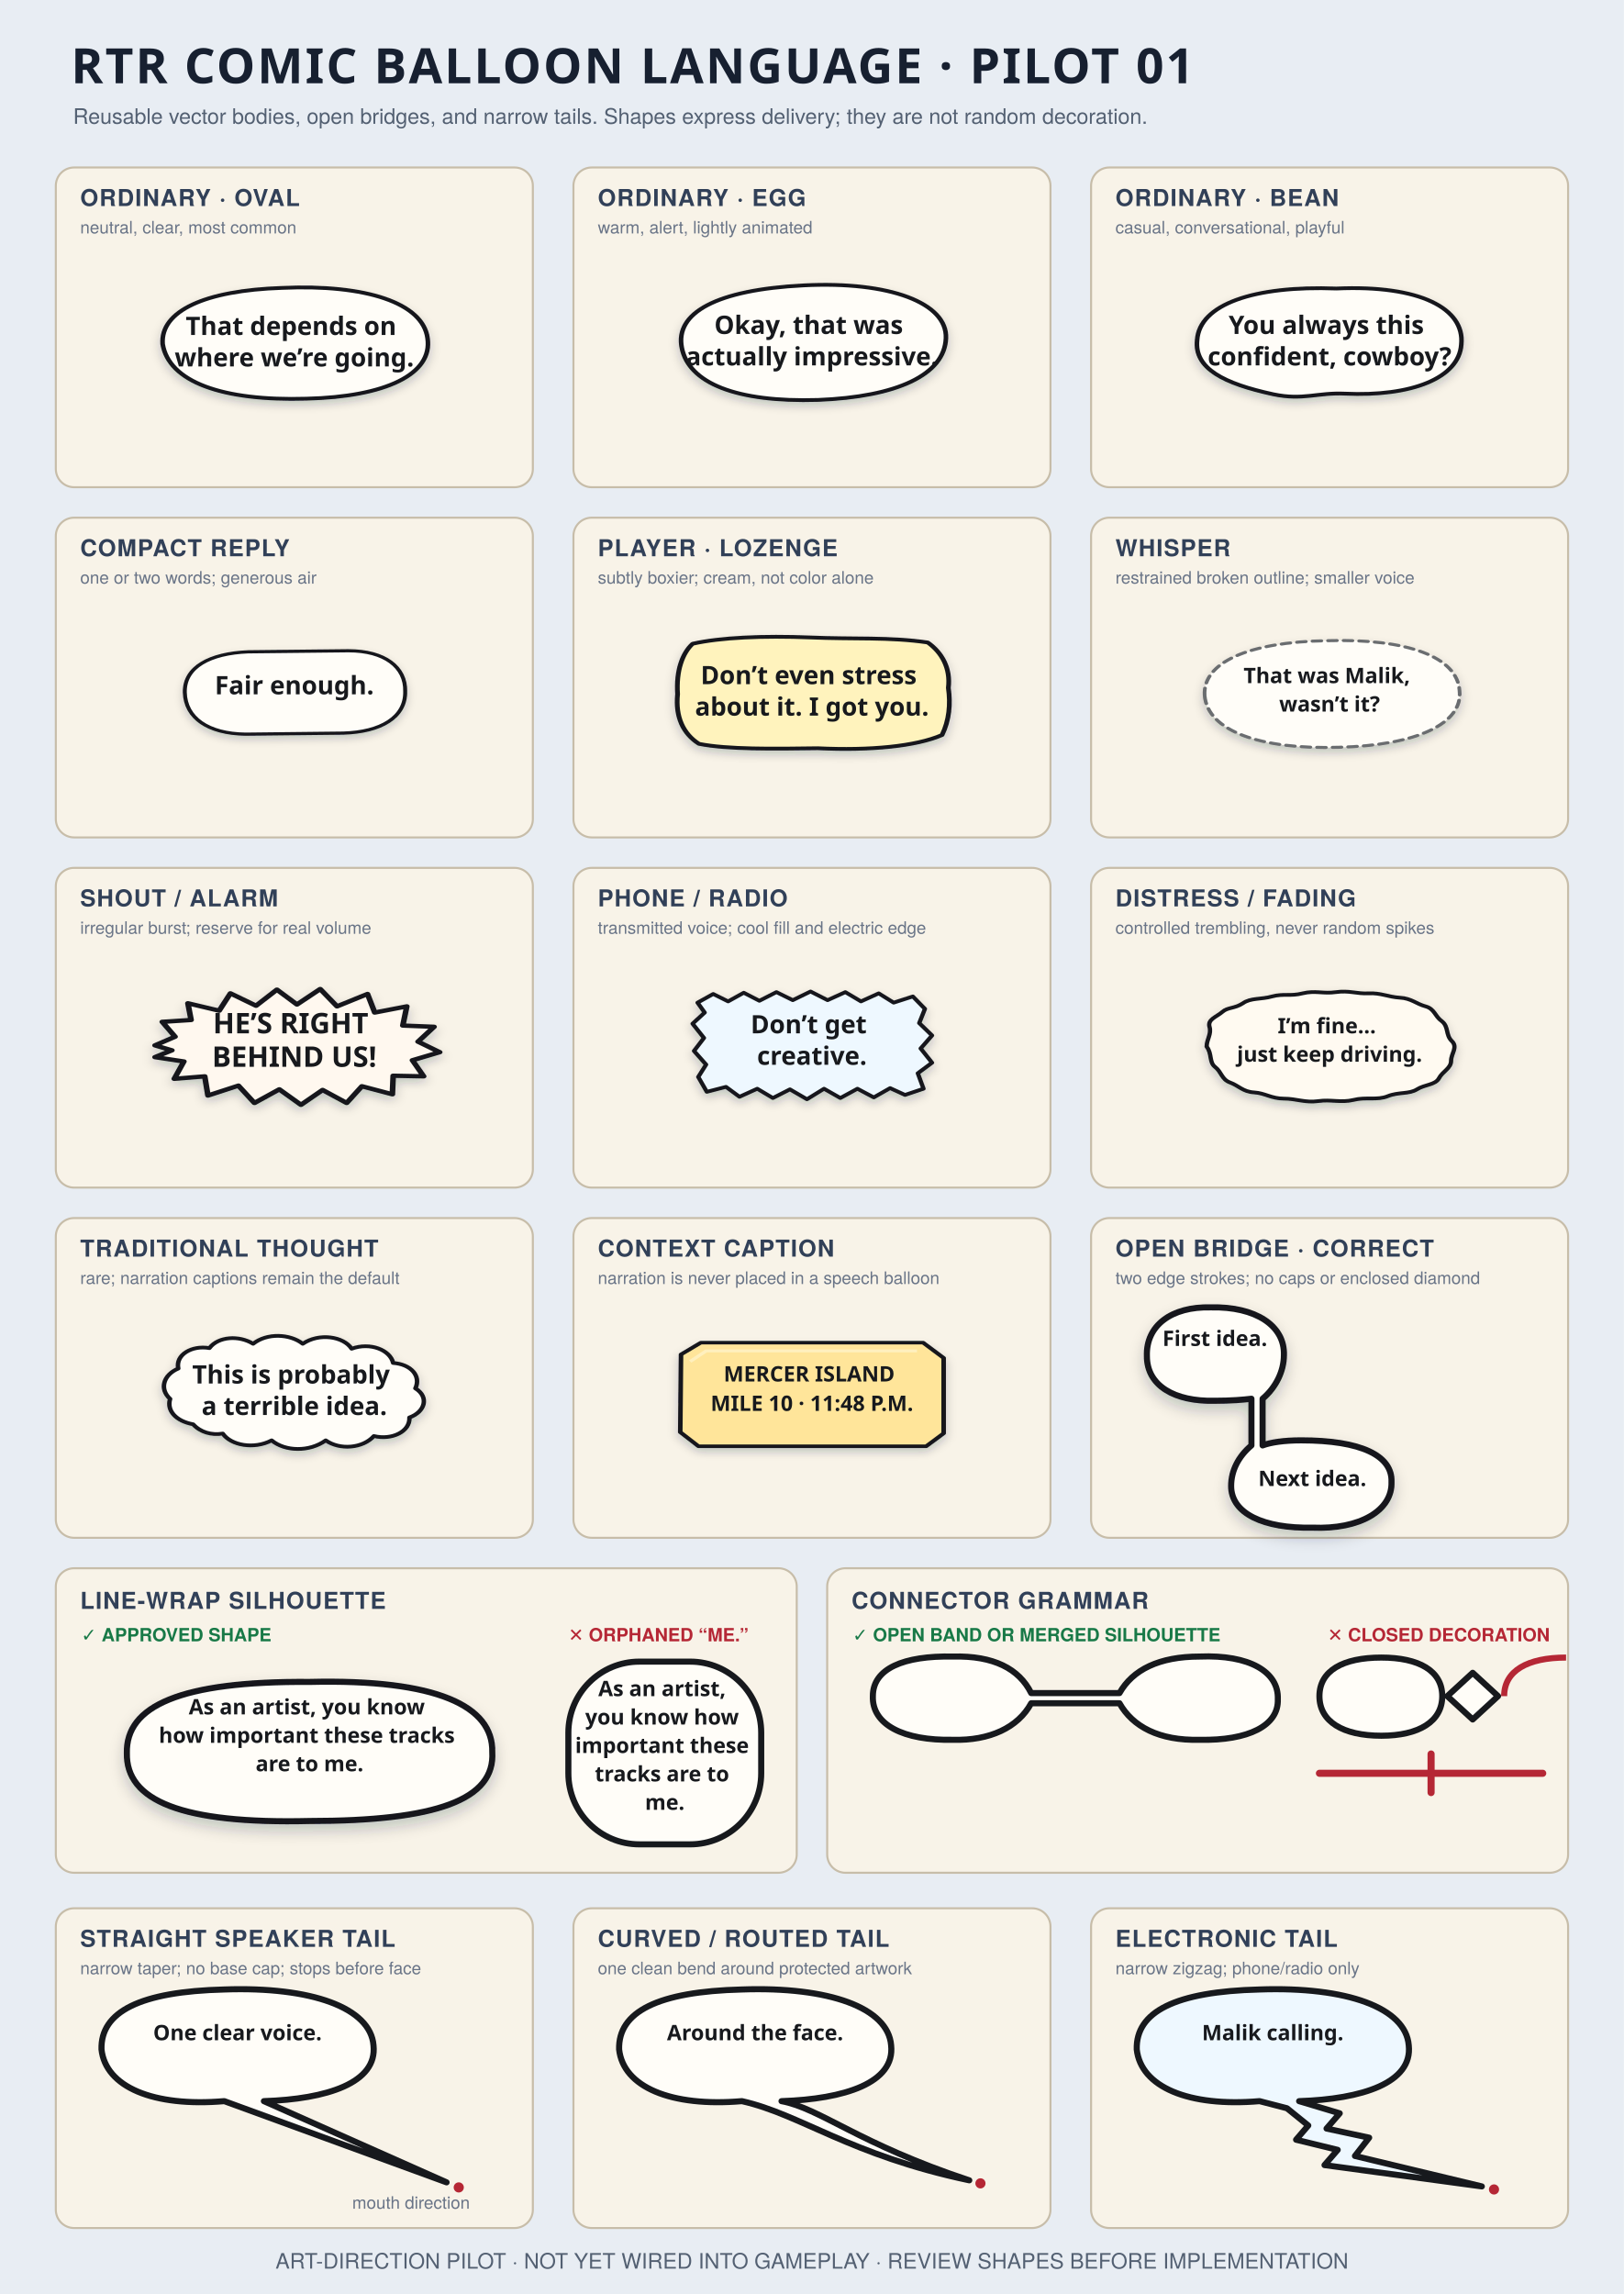
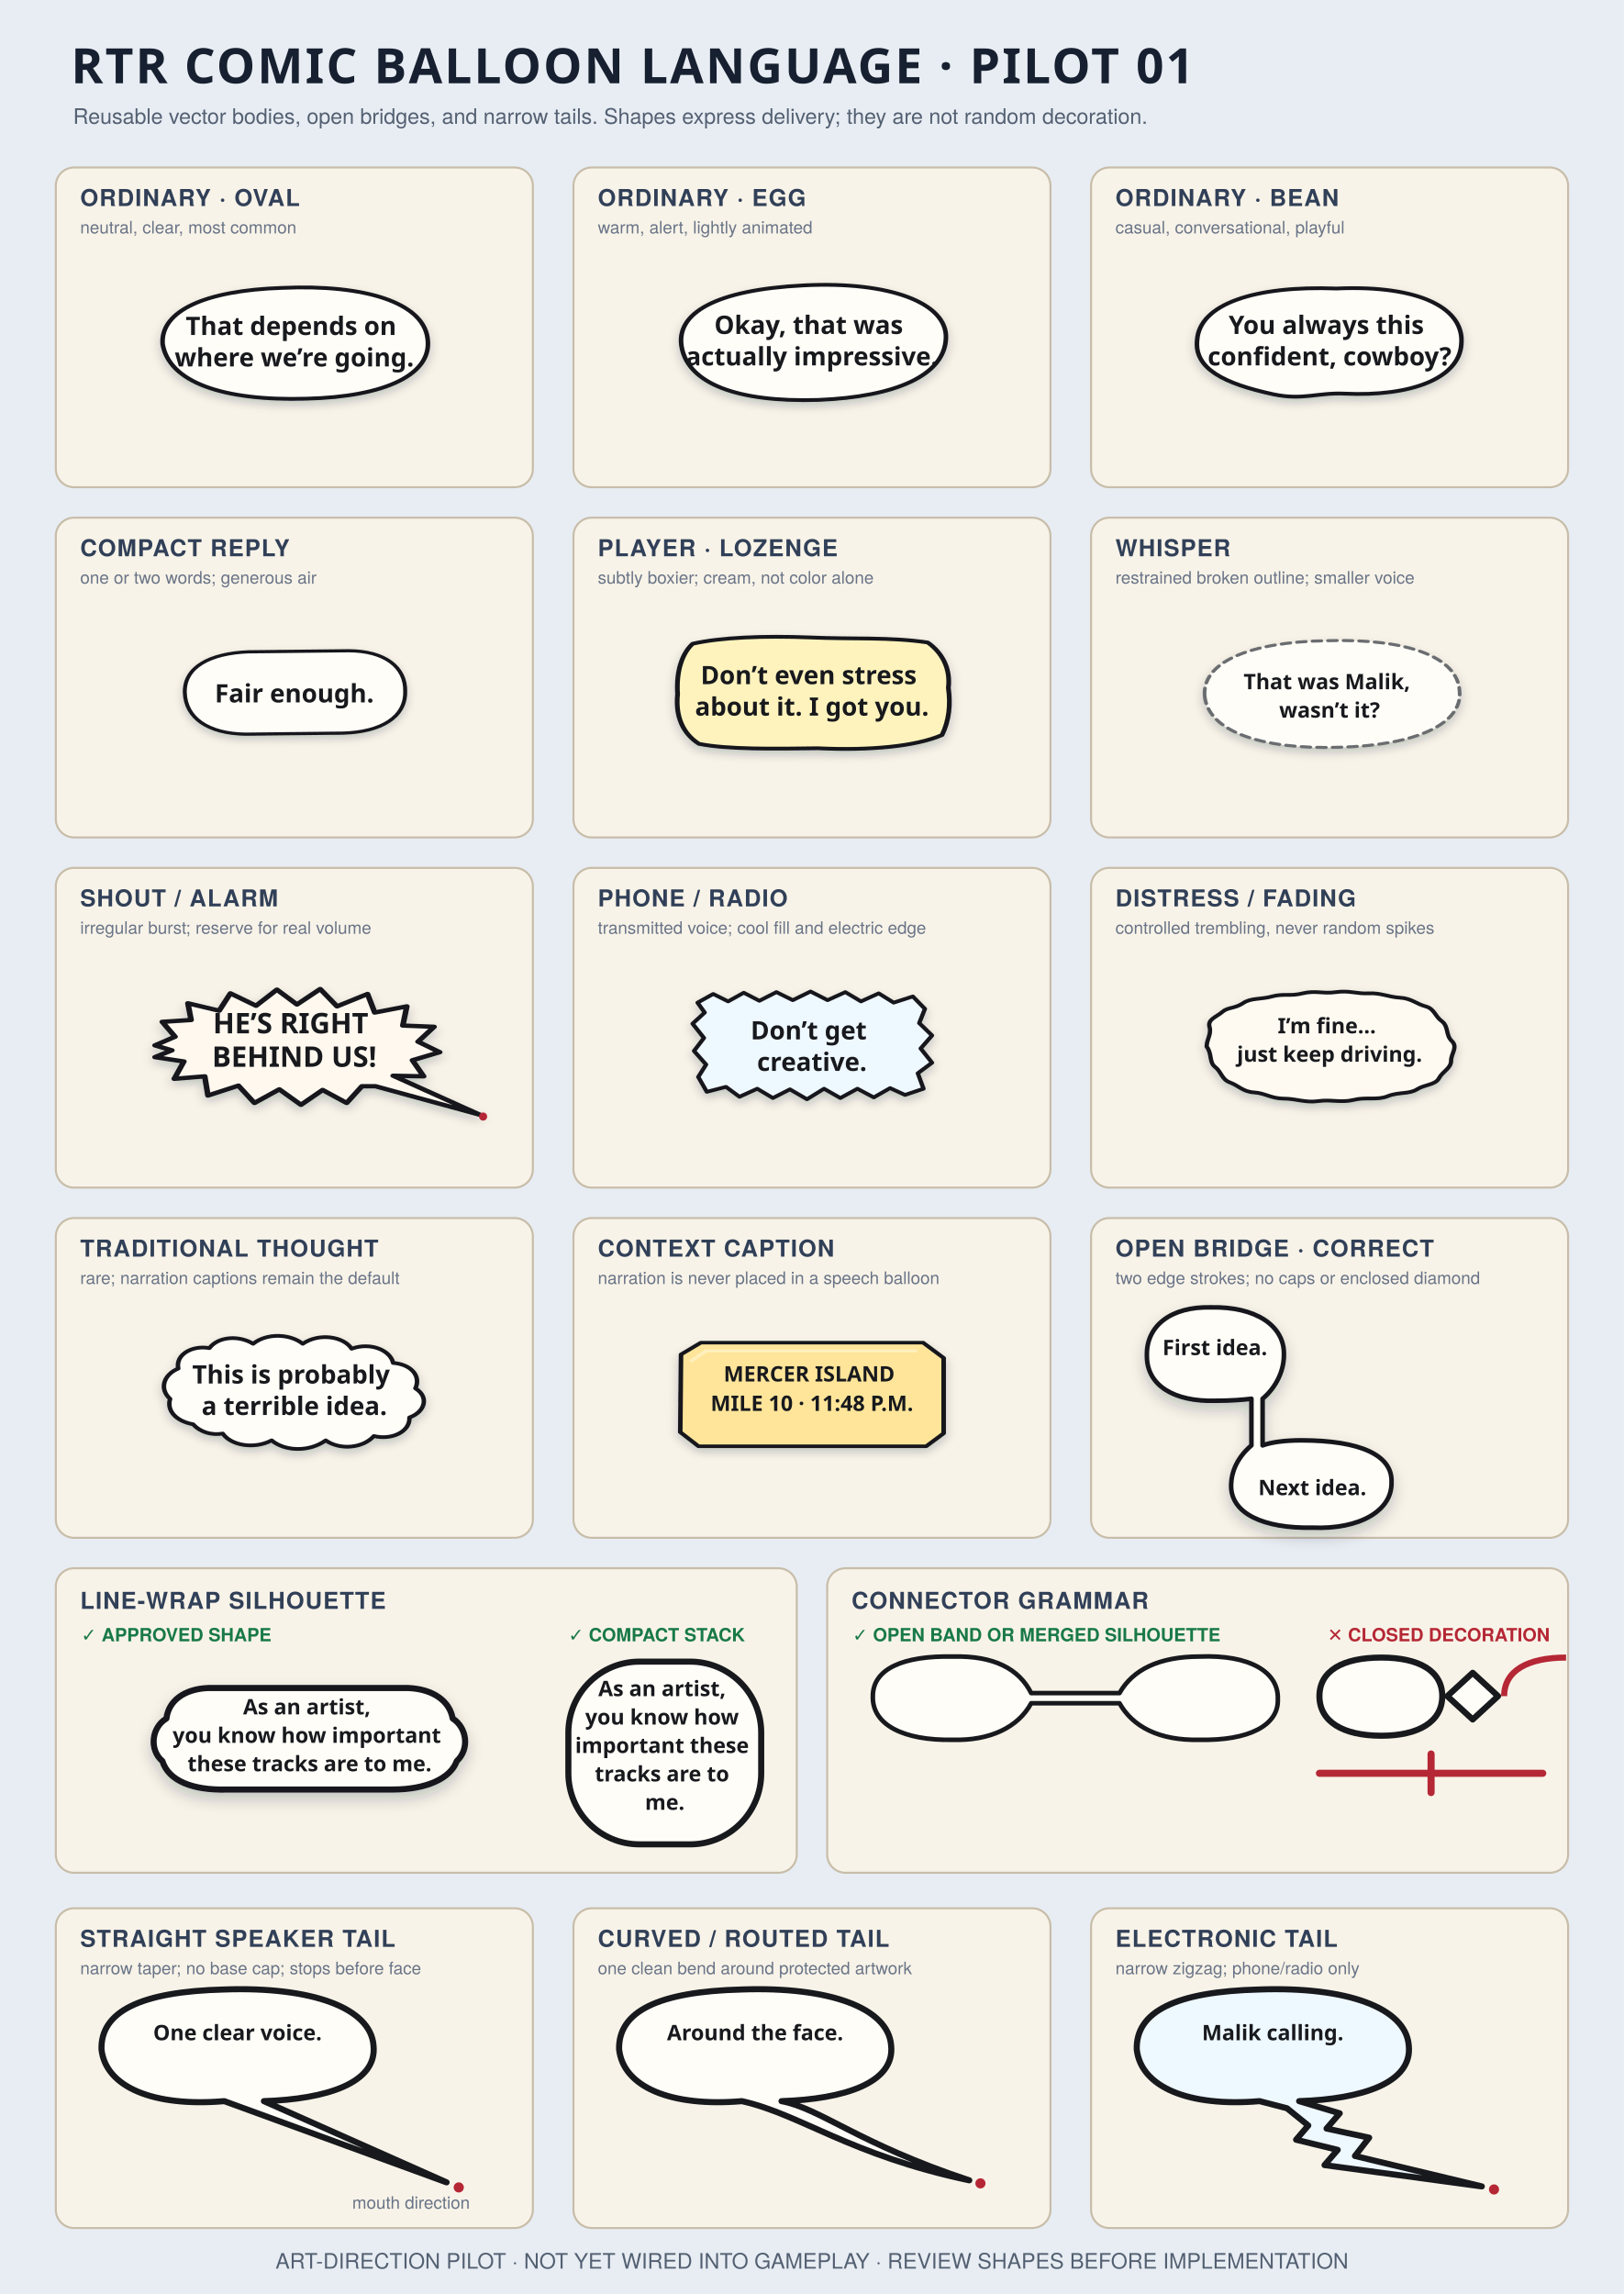
<svg xmlns="http://www.w3.org/2000/svg" width="1600" height="2260" viewBox="0 0 1600 2260">
  <defs>
    <filter id="shadow" x="-20%" y="-20%" width="140%" height="150%">
      <feDropShadow dx="0" dy="7" stdDeviation="7" flood-color="#172030" flood-opacity=".22" />
    </filter>
    <style>
      .sheet-title{font:900 48px Impact,'Arial Black',sans-serif;letter-spacing:2px;fill:#172030}
      .sheet-sub{font:500 21px 'Avenir Next','Helvetica Neue',sans-serif;fill:#536072}
      .card{fill:#f8f3e8;stroke:#c7bda9;stroke-width:2}
      .label{font:800 23px 'Avenir Next','Helvetica Neue',sans-serif;letter-spacing:1px;fill:#314058}
      .use{font:500 17px 'Avenir Next','Helvetica Neue',sans-serif;fill:#697487}
      .dialogue{font:700 25px 'Marker Felt','Comic Sans MS','Trebuchet MS',sans-serif;fill:#17191d;text-anchor:middle}
      .small-dialogue{font:700 21px 'Marker Felt','Comic Sans MS','Trebuchet MS',sans-serif;fill:#17191d;text-anchor:middle}
      .ink{stroke:#17191d;stroke-width:6;stroke-linecap:round;stroke-linejoin:round}
+       .bridge-ink{stroke:#17191d;stroke-width:4.5;stroke-linecap:round;stroke-linejoin:round}
      .body{fill:#fffdf8}
      .player{fill:#fff3bd}
      .caption{fill:#ffe59a}
      .good{font:800 18px 'Avenir Next','Helvetica Neue',sans-serif;fill:#187947}
      .bad{font:800 18px 'Avenir Next','Helvetica Neue',sans-serif;fill:#b52735}
    </style>
  </defs>
  <rect width="1600" height="2260" fill="#e8edf3" />
  <text x="70" y="82" class="sheet-title">RTR COMIC BALLOON LANGUAGE · PILOT 01</text>
  <text x="72" y="122" class="sheet-sub">Reusable vector bodies, open bridges, and narrow tails. Shapes express delivery; they are not random decoration.</text>
  <g transform="translate(55 165)">
    <rect width="470" height="315" rx="18" class="card" />
    <text x="24" y="38" class="label">ORDINARY · OVAL</text>
    <text x="24" y="65" class="use">neutral, clear, most common</text>
    <g transform="translate(85 105) scale(.75 .62)" filter="url(#shadow)">
      <path d="M27 111C24 59 82 26 184 22C294 16 369 46 375 102C382 159 320 195 216 198C105 202 35 171 27 111Z" class="body ink" />
    </g>
    <text x="235" y="165" class="dialogue">
      <tspan x="235">That depends on</tspan>
      <tspan x="235" dy="31">where we’re going.</tspan>
    </text>
  </g>
  <g transform="translate(565 165)">
    <rect width="470" height="315" rx="18" class="card" />
    <text x="24" y="38" class="label">ORDINARY · EGG</text>
    <text x="24" y="65" class="use">warm, alert, lightly animated</text>
    <g transform="translate(85 105) scale(.75 .62)" filter="url(#shadow)">
      <path d="M29 117C20 62 74 25 189 18C302 11 378 46 376 102C374 160 312 195 208 200C100 204 38 173 29 117Z" class="body ink" />
    </g>
    <text x="235" y="164" class="dialogue">
      <tspan x="235">Okay, that was</tspan>
      <tspan x="235" dy="31">actually impressive.</tspan>
    </text>
  </g>
  <g transform="translate(1075 165)">
    <rect width="470" height="315" rx="18" class="card" />
    <text x="24" y="38" class="label">ORDINARY · BEAN</text>
    <text x="24" y="65" class="use">casual, conversational, playful</text>
    <g transform="translate(85 105) scale(.75 .62)" filter="url(#shadow)">
      <path d="M26 105C29 48 101 18 209 23C319 17 378 55 373 112C370 165 308 195 220 190C184 188 165 201 126 191C61 174 22 150 26 105Z" class="body ink" />
    </g>
    <text x="235" y="164" class="dialogue">
      <tspan x="235">You always this</tspan>
      <tspan x="235" dy="31">confident, cowboy?</tspan>
    </text>
  </g>
  <g transform="translate(55 510)">
    <rect width="470" height="315" rx="18" class="card" />
    <text x="24" y="38" class="label">COMPACT REPLY</text>
    <text x="24" y="65" class="use">one or two words; generous air</text>
    <g transform="translate(105 115) scale(.65 .52)" filter="url(#shadow)">
      <path d="M34 110C33 62 72 36 130 33L282 31C337 31 369 62 368 108C369 157 331 185 274 187L126 189C69 188 35 158 34 110Z" class="body ink" />
    </g>
-     <text x="235" y="174" class="dialogue">Fair enough.</text>
+     <text x="235" y="182" class="dialogue">Fair enough.</text>
  </g>
  <g transform="translate(565 510)">
    <rect width="470" height="315" rx="18" class="card" />
    <text x="24" y="38" class="label">PLAYER · LOZENGE</text>
    <text x="24" y="65" class="use">subtly boxier; cream, not color alone</text>
    <g transform="translate(80 105) scale(.78 .62)" filter="url(#shadow)">
      <path d="M48 31C35 46 27 74 29 111C26 147 36 174 56 190C92 199 150 198 206 197C272 201 330 194 363 176C372 153 374 127 371 101C374 70 363 45 345 29C297 20 250 24 197 21C137 18 83 21 48 31Z" class="player ink" />
    </g>
    <text x="235" y="164" class="dialogue">
      <tspan x="235">Don’t even stress</tspan>
      <tspan x="235" dy="31">about it. I got you.</tspan>
    </text>
  </g>
  <g transform="translate(1075 510)">
    <rect width="470" height="315" rx="18" class="card" />
    <text x="24" y="38" class="label">WHISPER</text>
    <text x="24" y="65" class="use">restrained broken outline; smaller voice</text>
    <g transform="translate(90 108) scale(.73 .60)" filter="url(#shadow)">
      <path d="M30 112C27 58 89 24 195 22C304 18 371 49 374 104C379 158 316 194 211 197C105 201 34 170 30 112Z" fill="#fffdf8" stroke="#6b6d70" stroke-width="5" stroke-dasharray="12 9" stroke-linecap="round" stroke-linejoin="round" />
    </g>
-     <text x="235" y="163" class="small-dialogue" fill="#50545b">
+     <text x="235" y="169" class="small-dialogue" fill="#50545b">
      <tspan x="235">That was Malik,</tspan>
      <tspan x="235" dy="28">wasn’t it?</tspan>
    </text>
  </g>
  <g transform="translate(55 855)">
    <rect width="470" height="315" rx="18" class="card" />
    <text x="24" y="38" class="label">SHOUT / ALARM</text>
    <text x="24" y="65" class="use">irregular burst; reserve for real volume</text>
    <g transform="translate(78 109) scale(.79 .61)" filter="url(#shadow)">
-       <path d="M25 108L50 94L34 70L70 67L66 40L105 52L119 24L151 44L177 18L202 42L231 17L252 45L290 25L299 55L339 45L334 76L373 78L353 102L380 119L346 132L360 158L322 157L321 187L283 174L264 201L234 180L207 204L180 179L149 201L129 173L91 189L87 158L49 162L61 134L25 127L46 116Z" fill="#fff8ef" stroke="#17191d" stroke-width="7" stroke-linecap="round" stroke-linejoin="round" />
+       <path d="M25 108L50 94L34 70L70 67L66 40L105 52L119 24L151 44L177 18L202 42L231 17L252 45L290 25L299 55L339 45L334 76L373 78L353 102L380 119L346 132L360 158L322 157L430 220L300 174L283 174L264 201L234 180L207 204L180 179L149 201L129 173L91 189L87 158L49 162L61 134L25 127L46 116Z" fill="#fff8ef" stroke="#17191d" stroke-width="7" stroke-linecap="round" stroke-linejoin="round" />
    </g>
    <text x="235" y="163" class="dialogue" style="font-size:28px">
      <tspan x="235">HE’S RIGHT</tspan>
      <tspan x="235" dy="33">BEHIND US!</tspan>
    </text>
+     <circle cx="421" cy="245" r="4" fill="#b52735" />
  </g>
  <g transform="translate(565 855)">
    <rect width="470" height="315" rx="18" class="card" />
    <text x="24" y="38" class="label">PHONE / RADIO</text>
    <text x="24" y="65" class="use">transmitted voice; cool fill and electric edge</text>
    <g transform="translate(95 109) scale(.70 .61)" filter="url(#shadow)">
      <path d="M39 39L61 25L82 37L104 23L126 36L150 22L173 35L198 21L222 35L247 22L269 37L294 24L315 39L342 29L359 49L351 72L369 92L353 113L369 136L349 153L357 178L331 188L310 177L287 192L264 178L240 193L217 178L193 195L169 179L145 193L123 178L98 191L79 175L52 183L40 159L51 139L34 117L48 96L32 73L49 55Z" fill="#eef8ff" class="ink" />
    </g>
-     <text x="235" y="163" class="dialogue" font-style="italic">
+     <text x="235" y="169" class="dialogue" font-style="italic">
      <tspan x="235">Don’t get</tspan>
      <tspan x="235" dy="31">creative.</tspan>
    </text>
  </g>
  <g transform="translate(1075 855)">
    <rect width="470" height="315" rx="18" class="card" />
    <text x="24" y="38" class="label">DISTRESS / FADING</text>
    <text x="24" y="65" class="use">controlled trembling, never random spikes</text>
    <g transform="translate(95 109) scale(.70 .61)" filter="url(#shadow)">
      <path d="M27 110C27 98 34 90 31 78C28 66 41 62 49 54C57 46 66 49 78 40C89 31 104 34 119 29C135 24 145 29 162 24C180 19 191 25 209 22C228 19 238 25 255 24C272 23 283 30 299 31C315 32 322 41 335 45C348 49 348 61 358 69C368 78 363 91 372 101C381 111 371 121 371 133C371 145 359 150 354 161C349 172 334 171 323 179C312 187 297 183 282 190C267 197 251 191 234 196C216 201 202 195 184 198C166 201 153 194 136 194C118 194 109 185 94 184C78 183 72 173 60 168C48 163 48 151 39 143C30 135 35 122 27 110Z" fill="#fffaf1" class="ink" />
    </g>
    <text x="235" y="163" class="small-dialogue">
      <tspan x="235">I’m fine…</tspan>
      <tspan x="235" dy="28">just keep driving.</tspan>
    </text>
  </g>
  <g transform="translate(55 1200)">
    <rect width="470" height="315" rx="18" class="card" />
    <text x="24" y="38" class="label">TRADITIONAL THOUGHT</text>
    <text x="24" y="65" class="use">rare; narration captions remain the default</text>
    <g transform="translate(90 108) scale(.73 .61)" filter="url(#shadow)">
      <path d="M62 156C39 151 26 134 31 115C16 99 22 76 42 66C38 44 60 28 84 33C96 14 124 12 143 26C162 8 193 10 210 26C232 8 265 14 276 34C301 23 328 36 332 57C356 59 370 78 362 98C381 112 375 136 354 145C355 168 330 182 306 175C291 195 260 198 241 182C219 201 186 200 168 182C144 197 113 190 102 171C87 174 72 169 62 156Z" class="body ink" />
    </g>
    <text x="235" y="163" class="dialogue">
      <tspan x="235">This is probably</tspan>
      <tspan x="235" dy="31">a terrible idea.</tspan>
    </text>
  </g>
  <g transform="translate(565 1200)">
    <rect width="470" height="315" rx="18" class="card" />
    <text x="24" y="38" class="label">CONTEXT CAPTION</text>
    <text x="24" y="65" class="use">narration is never placed in a speech balloon</text>
    <g transform="translate(85 110) scale(.75 .58)" filter="url(#shadow)">
      <path d="M28 42L54 22H346L373 48V176L350 198H51L27 174Z" fill="#ffe59a" class="ink" />
      <path d="M40 54L61 36H338" fill="none" stroke="#fff3c7" stroke-width="5" opacity=".8" />
    </g>
    <text x="235" y="161" class="small-dialogue">
      <tspan x="235">MERCER ISLAND</tspan>
      <tspan x="235" dy="29">MILE 10 · 11:48 P.M.</tspan>
    </text>
  </g>
  <g transform="translate(1075 1200)">
    <rect width="470" height="315" rx="18" class="card" />
    <text x="24" y="38" class="label">OPEN BRIDGE · CORRECT</text>
    <text x="24" y="65" class="use">two edge strokes; no caps or enclosed diamond</text>
    <g filter="url(#shadow)">
-       <path d="M158 178L158 224C145 235 138 249 138 264C138 291 170 306 218 305C265 307 297 288 296 260C297 234 266 219 207 219C190 219 177 221 169 224L169 178C182 167 190 151 190 135C191 106 162 87 118 88C79 87 54 106 55 136C55 165 82 181 122 180C138 180 150 179 158 178Z" class="body ink" />
-     </g>
-     <text x="122" y="126" class="small-dialogue">First idea.</text>
-     <text x="218" y="264" class="small-dialogue">Next idea.</text>
+       <path d="M158 178L158 224C145 235 138 249 138 264C138 291 170 306 218 305C265 307 297 288 296 260C297 234 266 219 207 219C190 219 177 221 169 224L169 178C182 167 190 151 190 135C191 106 162 87 118 88C79 87 54 106 55 136C55 165 82 181 122 180C138 180 150 179 158 178Z" class="body bridge-ink" />
+     </g>
+     <text x="122" y="135" class="small-dialogue">First idea.</text>
+     <text x="218" y="273" class="small-dialogue">Next idea.</text>
  </g>
  <g transform="translate(55 1545)">
    <rect width="730" height="300" rx="18" class="card" />
    <text x="24" y="40" class="label">LINE-WRAP SILHOUETTE</text>
    <text x="25" y="72" class="good">✓ APPROVED SHAPE</text>
-     <path d="M70 182C69 136 122 111 250 112C376 109 431 136 430 181C433 228 375 249 250 249C124 252 69 229 70 182Z" class="body ink" filter="url(#shadow)" />
+     <path d="M150 118C126 119 111 131 109 148C94 157 92 179 105 190C111 209 134 219 169 218L332 218C365 218 389 207 395 190C408 178 405 157 391 148C388 131 372 119 347 118Z" class="body ink" filter="url(#shadow)" />
    <text x="250" y="144" class="small-dialogue">
-       <tspan x="250">As an artist, you know</tspan>
-       <tspan x="250" dy="28">how important these tracks</tspan>
-       <tspan x="250" dy="28">are to me.</tspan>
-     </text>
-     <text x="505" y="72" class="bad">✕ ORPHANED “ME.”</text>
+       <tspan x="250">As an artist,</tspan>
+       <tspan x="250" dy="28">you know how important</tspan>
+       <tspan x="250" dy="28">these tracks are to me.</tspan>
+     </text>
+     <text x="505" y="72" class="good">✓ COMPACT STACK</text>
    <rect x="505" y="92" width="190" height="180" rx="70" class="body ink" />
    <text x="600" y="126" class="small-dialogue">
      <tspan x="600">As an artist,</tspan>
      <tspan x="600" dy="28">you know how</tspan>
      <tspan x="600" dy="28">important these</tspan>
      <tspan x="600" dy="28">tracks are to</tspan>
      <tspan x="600" dy="28">me.</tspan>
    </text>
  </g>
  <g transform="translate(815 1545)">
    <rect width="730" height="300" rx="18" class="card" />
    <text x="24" y="40" class="label">CONNECTOR GRAMMAR</text>
    <text x="25" y="72" class="good">✓ OPEN BAND OR MERGED SILHOUETTE</text>
-     <path d="M201 123L288 123C301 100 327 87 367 87C416 85 445 102 444 129C445 155 415 170 367 169C327 170 301 156 288 133L201 133C188 157 160 170 124 169C75 170 44 154 45 126C45 99 75 86 124 87C164 86 189 99 201 123Z" class="body ink" />
+     <path d="M201 123L288 123C301 100 327 87 367 87C416 85 445 102 444 129C445 155 415 170 367 169C327 170 301 156 288 133L201 133C188 157 160 170 124 169C75 170 44 154 45 126C45 99 75 86 124 87C164 86 189 99 201 123Z" class="body bridge-ink" />
    <text x="493" y="72" class="bad">✕ CLOSED DECORATION</text>
    <path d="M485 126C485 101 508 88 546 88C583 88 606 101 606 126C606 151 583 165 546 165C508 165 485 151 485 126Z" class="body ink" />
    <path d="M611 126L636 103L661 126L636 149Z" class="body ink" />
    <path d="M667 126C667 101 690 88 728 88" fill="none" stroke="#b52735" stroke-width="6" />
    <line x1="485" y1="202" x2="705" y2="202" stroke="#b52735" stroke-width="7" stroke-linecap="round" />
    <line x1="595" y1="183" x2="595" y2="221" stroke="#b52735" stroke-width="7" stroke-linecap="round" />
  </g>
  <g transform="translate(55 1880)">
    <rect width="470" height="315" rx="18" class="card" />
    <text x="24" y="38" class="label">STRAIGHT SPEAKER TAIL</text>
    <text x="24" y="65" class="use">narrow taper; no base cap; stops before face</text>
    <path d="M166 190L385 270L205 190C267 188 317 172 313 135C310 98 252 77 166 80C83 82 44 102 45 139C49 176 96 196 166 190Z" class="body ink" />
    <text x="179" y="130" class="small-dialogue">One clear voice.</text>
    <circle cx="397" cy="275" r="5" fill="#b52735" />
    <text x="292" y="296" class="use">mouth direction</text>
  </g>
  <g transform="translate(565 1880)">
    <rect width="470" height="315" rx="18" class="card" />
    <text x="24" y="38" class="label">CURVED / ROUTED TAIL</text>
    <text x="24" y="65" class="use">one clean bend around protected artwork</text>
    <path d="M166 190C224 203 272 243 390 268C281 232 243 197 205 190C267 188 317 172 313 135C310 98 252 77 166 80C83 82 44 102 45 139C49 176 96 196 166 190Z" class="body ink" />
    <text x="179" y="130" class="small-dialogue">Around the face.</text>
    <circle cx="401" cy="271" r="5" fill="#b52735" />
  </g>
  <g transform="translate(1075 1880)">
    <rect width="470" height="315" rx="18" class="card" />
    <text x="24" y="38" class="label">ELECTRONIC TAIL</text>
    <text x="24" y="65" class="use">narrow zigzag; phone/radio only</text>
    <path d="M166 190L193 197L214 214L202 228L243 238L230 253L385 274L260 244L274 226L232 217L245 202L205 190C267 188 317 172 313 135C310 98 252 77 166 80C83 82 44 102 45 139C49 176 96 196 166 190Z" fill="#eef8ff" class="ink" />
    <text x="179" y="130" class="small-dialogue" font-style="italic">Malik calling.</text>
    <circle cx="397" cy="277" r="5" fill="#b52735" />
  </g>
  <text x="800" y="2235" text-anchor="middle" class="sheet-sub">ART-DIRECTION PILOT · NOT YET WIRED INTO GAMEPLAY · REVIEW SHAPES BEFORE IMPLEMENTATION</text>
</svg>
